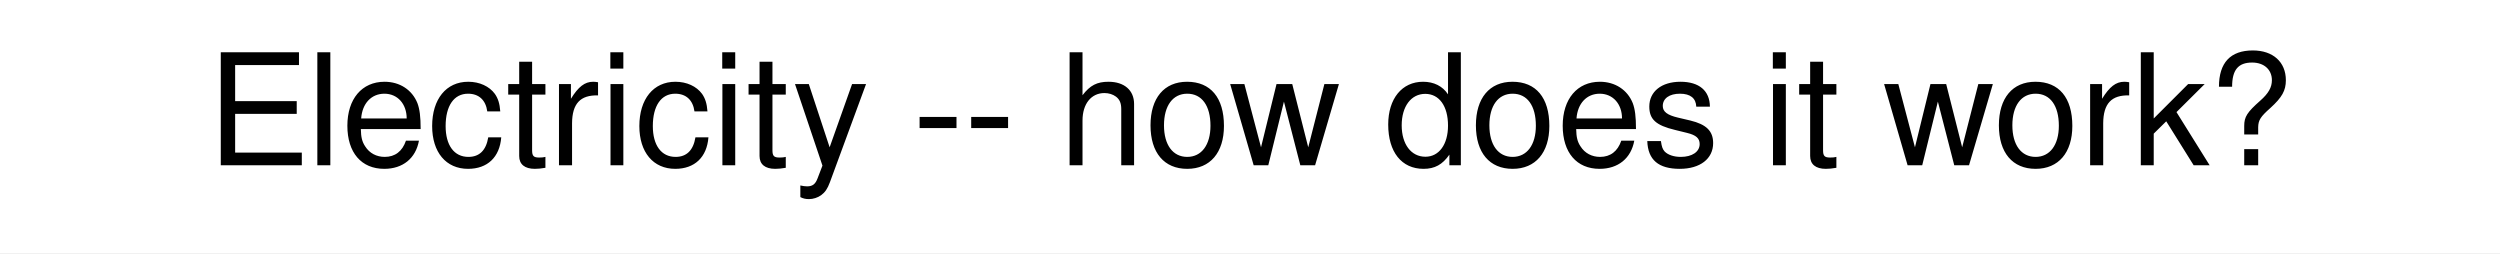
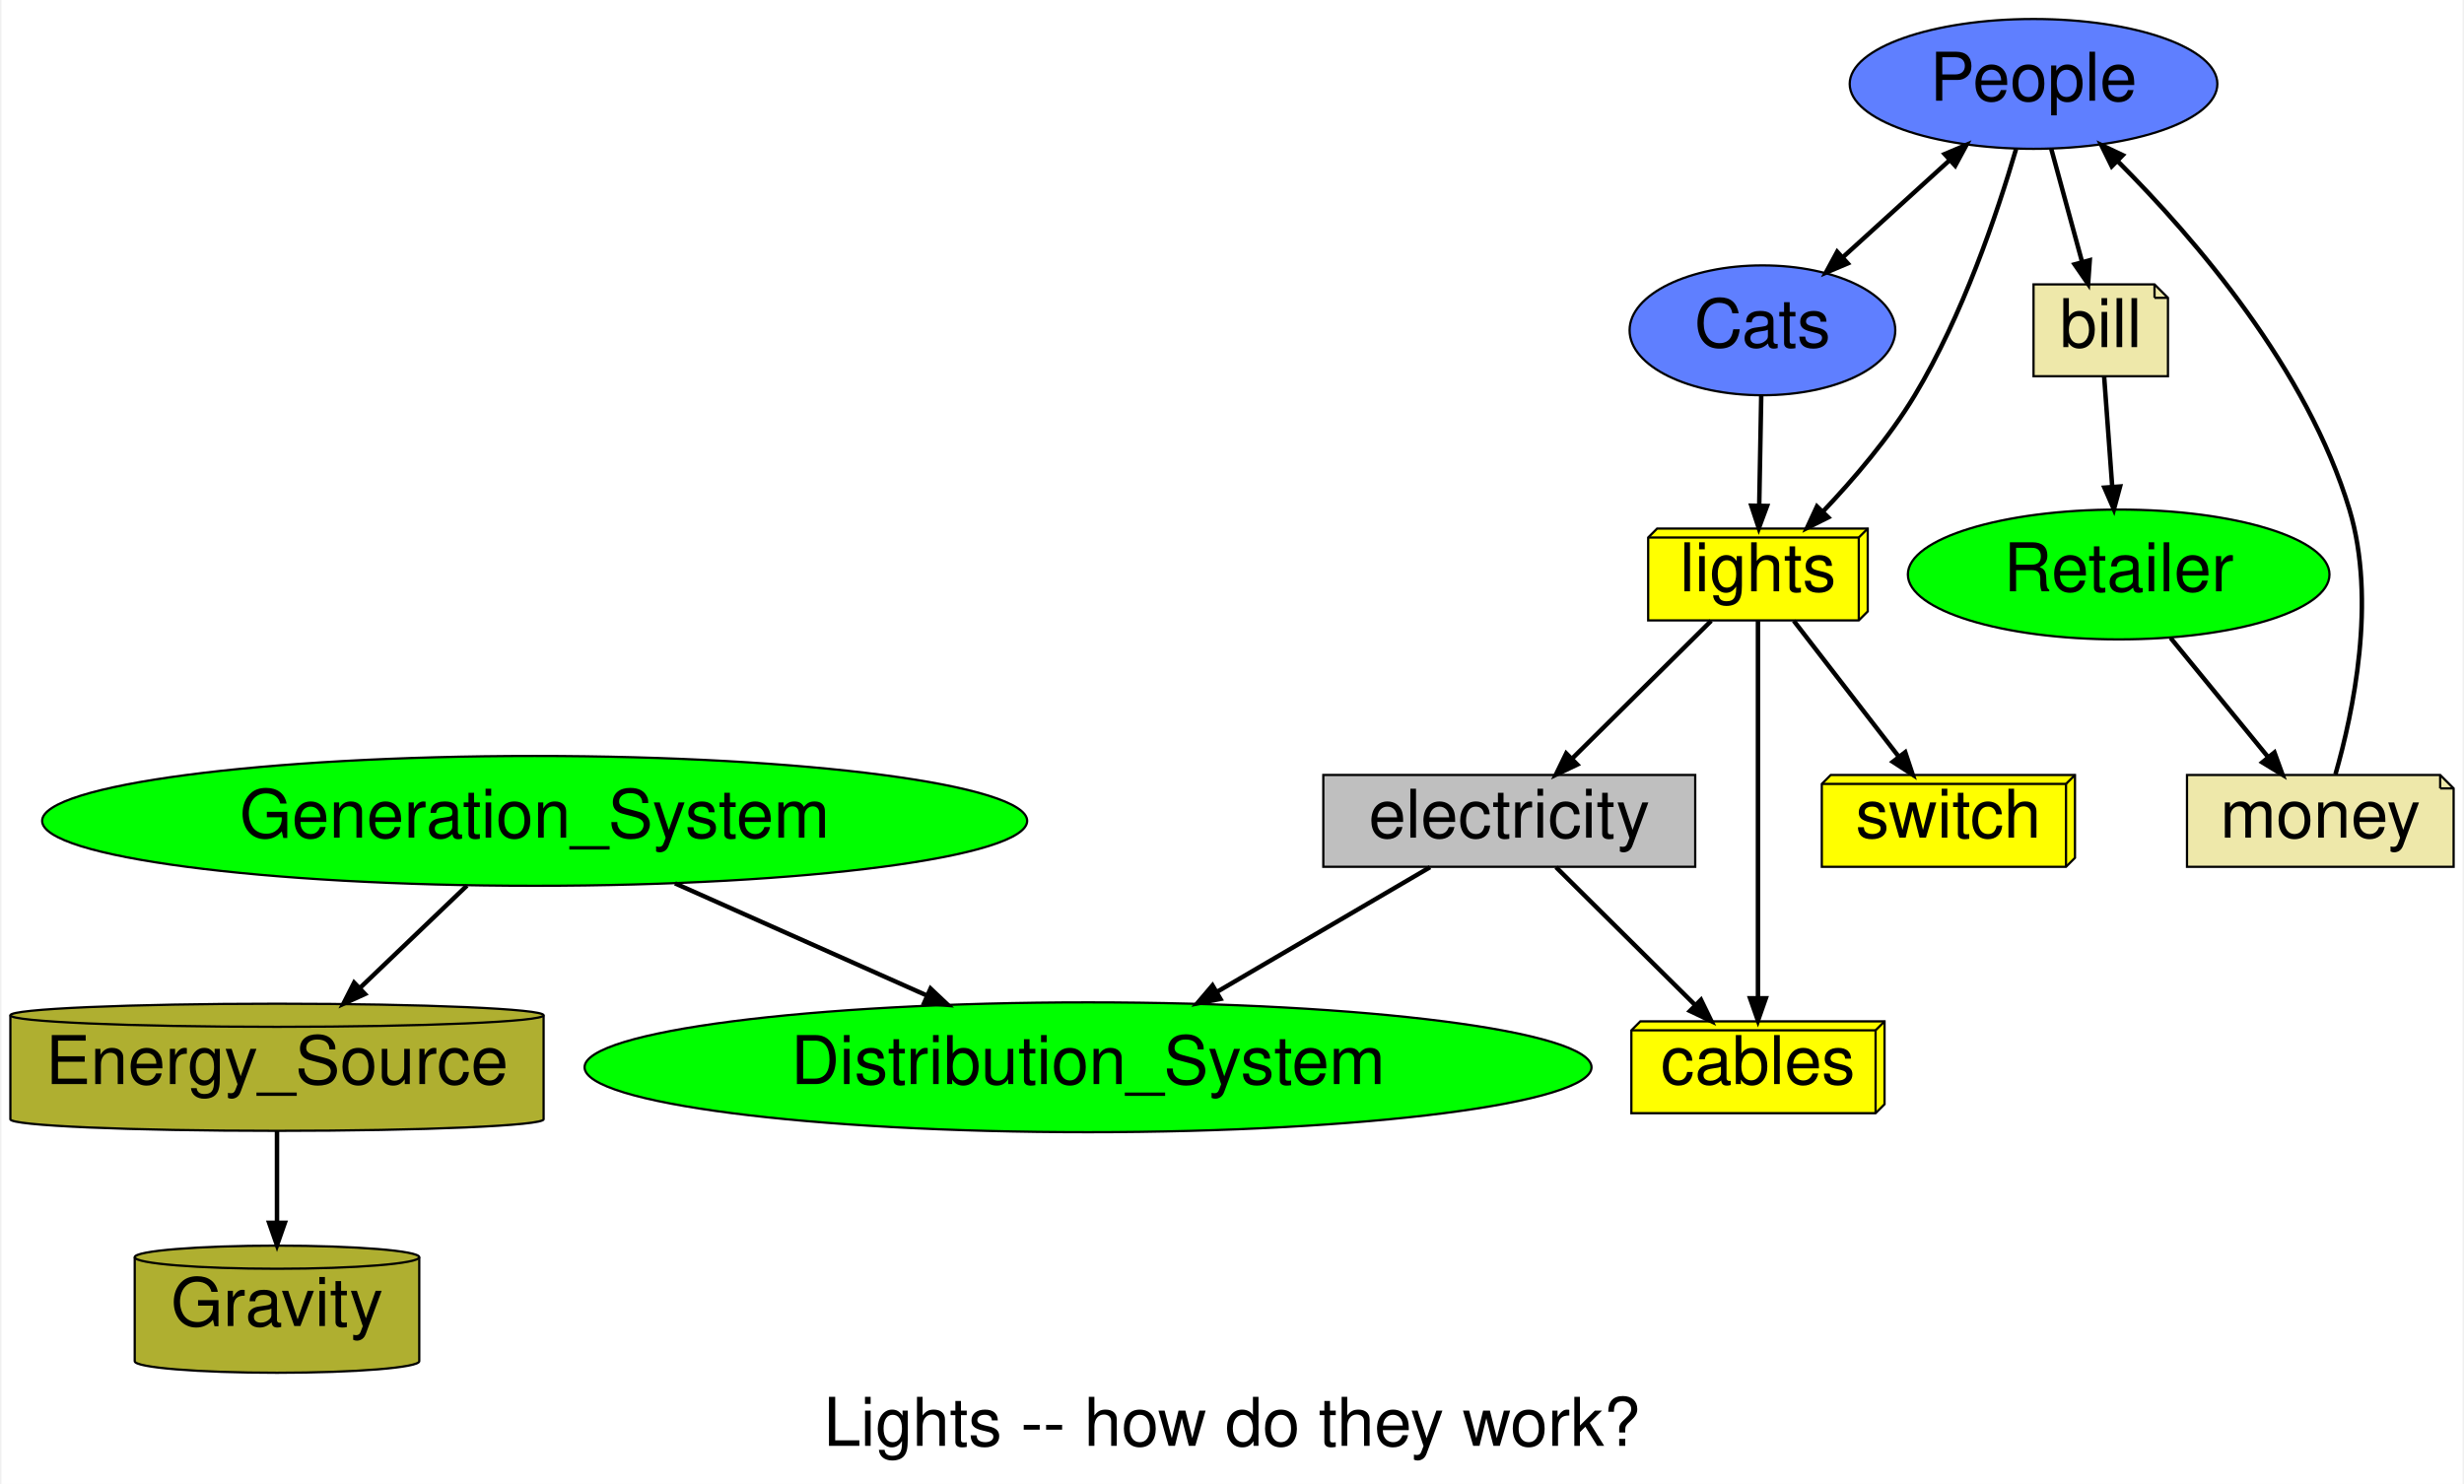
- <svg xmlns="http://www.w3.org/2000/svg" width="484pt" height="49pt" viewBox="0.00 0.00 484.00 49.00">
-   <g id="graph0" class="graph" transform="scale(1 1) rotate(0) translate(4 45)">
-     <polygon fill="#ffffff" stroke="transparent" points="-4,4 -4,-45 480,-45 480,4 -4,4" />
-     <text text-anchor="middle" x="238" y="-13" font-family="Helvetica,sans-Serif" font-size="30.00" fill="#000000">Electricity -- how does it work?</text>
+ <svg xmlns="http://www.w3.org/2000/svg" width="1099pt" height="662pt" viewBox="0.00 0.00 1098.50 662.46">
+   <g id="graph0" class="graph" transform="scale(1 1) rotate(0) translate(4 658.4616)">
+     <polygon fill="#ffffff" stroke="transparent" points="-4,4 -4,-658.462 1094.5,-658.462 1094.5,4 -4,4" />
+     <text text-anchor="middle" x="545.25" y="-13" font-family="Helvetica,sans-Serif" font-size="30.00" fill="#000000">Lights -- how do they work?</text>
+     <g id="node1" class="node">
+       <ellipse fill="#5f7fff" stroke="#000000" cx="782" cy="-511" rx="59.294" ry="28.983" />
+       <text text-anchor="middle" x="782" y="-503.5" font-family="Helvetica,sans-Serif" font-size="30.00" fill="#000000">Cats</text>
+     </g>
+     <g id="node11" class="node">
+       <polygon fill="#ffff00" stroke="#000000" points="829,-422.5 735,-422.5 731,-418.5 731,-381.5 825,-381.5 829,-385.5 829,-422.5" />
+       <polyline fill="none" stroke="#000000" points="825,-418.5 731,-418.5 " />
+       <polyline fill="none" stroke="#000000" points="825,-418.5 825,-381.5 " />
+       <polyline fill="none" stroke="#000000" points="825,-418.5 829,-422.5 " />
+       <text text-anchor="middle" x="780" y="-394.5" font-family="Helvetica,sans-Serif" font-size="30.00" fill="#000000">lights</text>
+     </g>
+     <g id="edge5" class="edge">
+       <path fill="none" stroke="#000000" stroke-width="2" d="M781.464,-481.79C781.186,-466.624 780.846,-448.101 780.564,-432.72" />
+       <polygon fill="#000000" stroke="#000000" stroke-width="2" points="784.062,-432.588 780.379,-422.654 777.063,-432.717 784.062,-432.588" />
+     </g>
+     <g id="node2" class="node">
+       <ellipse fill="#5f7fff" stroke="#000000" cx="903" cy="-621" rx="82.049" ry="28.983" />
+       <text text-anchor="middle" x="903" y="-613.5" font-family="Helvetica,sans-Serif" font-size="30.00" fill="#000000">People</text>
+     </g>
+     <g id="edge7" class="edge">
+       <path fill="none" stroke="#000000" stroke-width="2" d="M865.661,-587.055C850.47,-573.245 832.984,-557.349 817.939,-543.672" />
+       <polygon fill="#000000" stroke="#000000" stroke-width="2" points="863.336,-589.672 873.09,-593.809 868.045,-584.492 863.336,-589.672" />
+       <polygon fill="#000000" stroke="#000000" stroke-width="2" points="820.073,-540.881 810.319,-536.745 815.364,-546.061 820.073,-540.881" />
+     </g>
+     <g id="node6" class="node">
+       <polygon fill="#eee8aa" stroke="#000000" points="957,-531.5 903,-531.5 903,-490.5 963,-490.5 963,-525.5 957,-531.5" />
+       <polyline fill="none" stroke="#000000" points="957,-531.5 957,-525.5 " />
+       <polyline fill="none" stroke="#000000" points="963,-525.5 957,-525.5 " />
+       <text text-anchor="middle" x="933" y="-503.5" font-family="Helvetica,sans-Serif" font-size="30.00" fill="#000000">bill</text>
+     </g>
+     <g id="edge12" class="edge">
+       <path fill="none" stroke="#000000" stroke-width="2" d="M910.882,-592.099C915.126,-576.538 920.359,-557.349 924.67,-541.544" />
+       <polygon fill="#000000" stroke="#000000" stroke-width="2" points="928.095,-542.287 927.35,-531.718 921.342,-540.445 928.095,-542.287" />
+     </g>
+     <g id="edge6" class="edge">
+       <path fill="none" stroke="#000000" stroke-width="2" d="M895.216,-591.96C886.677,-562.858 871.299,-517.417 850,-482.009 838.658,-463.154 822.699,-444.508 808.883,-429.966" />
+       <polygon fill="#000000" stroke="#000000" stroke-width="2" points="811.364,-427.497 801.889,-422.757 806.339,-432.371 811.364,-427.497" />
+     </g>
+     <g id="node3" class="node">
+       <ellipse fill="#00ff00" stroke="#000000" cx="234" cy="-292" rx="219.821" ry="28.983" />
+       <text text-anchor="middle" x="234" y="-284.5" font-family="Helvetica,sans-Serif" font-size="30.00" fill="#000000">Generation_System</text>
+     </g>
+     <g id="node4" class="node">
+       <ellipse fill="#00ff00" stroke="#000000" cx="481" cy="-182" rx="224.72" ry="28.983" />
+       <text text-anchor="middle" x="481" y="-174.5" font-family="Helvetica,sans-Serif" font-size="30.00" fill="#000000">Distribution_System</text>
+     </g>
+     <g id="edge9" class="edge">
+       <path fill="none" stroke="#000000" stroke-width="2" d="M296.648,-264.1C330.891,-248.85 373.454,-229.895 409.053,-214.041" />
+       <polygon fill="#000000" stroke="#000000" stroke-width="2" points="410.708,-217.136 418.419,-209.87 407.86,-210.741 410.708,-217.136" />
+     </g>
+     <g id="node9" class="node">
+       <path fill="#afaf30" stroke="#000000" d="M238,-205.217C238,-208.064 184.662,-210.376 119,-210.376 53.338,-210.376 0,-208.064 0,-205.217 0,-205.217 0,-158.783 0,-158.783 0,-155.936 53.338,-153.624 119,-153.624 184.662,-153.624 238,-155.936 238,-158.783 238,-158.783 238,-205.217 238,-205.217" />
+       <path fill="none" stroke="#000000" d="M238,-205.217C238,-202.37 184.662,-200.058 119,-200.058 53.338,-200.058 0,-202.37 0,-205.217" />
+       <text text-anchor="middle" x="119" y="-174.5" font-family="Helvetica,sans-Serif" font-size="30.00" fill="#000000">Energy_Source</text>
+     </g>
+     <g id="edge14" class="edge">
+       <path fill="none" stroke="#000000" stroke-width="2" d="M203.785,-263.099C189.145,-249.095 171.432,-232.152 155.99,-217.382" />
+       <polygon fill="#000000" stroke="#000000" stroke-width="2" points="158.261,-214.711 148.615,-210.328 153.423,-219.769 158.261,-214.711" />
+     </g>
+     <g id="node5" class="node">
+       <ellipse fill="#00ff00" stroke="#000000" cx="941" cy="-402" rx="94.09" ry="28.983" />
+       <text text-anchor="middle" x="941" y="-394.5" font-family="Helvetica,sans-Serif" font-size="30.00" fill="#000000">Retailer</text>
+     </g>
+     <g id="node7" class="node">
+       <polygon fill="#eee8aa" stroke="#000000" points="1084.5,-312.5 971.5,-312.5 971.5,-271.5 1090.5,-271.5 1090.5,-306.5 1084.5,-312.5" />
+       <polyline fill="none" stroke="#000000" points="1084.5,-312.5 1084.5,-306.5 " />
+       <polyline fill="none" stroke="#000000" points="1090.5,-306.5 1084.5,-306.5 " />
+       <text text-anchor="middle" x="1031" y="-284.5" font-family="Helvetica,sans-Serif" font-size="30.00" fill="#000000">money</text>
+     </g>
+     <g id="edge10" class="edge">
+       <path fill="none" stroke="#000000" stroke-width="2" d="M964.177,-373.672C977.483,-357.41 994.147,-337.043 1007.505,-320.716" />
+       <polygon fill="#000000" stroke="#000000" stroke-width="2" points="1010.531,-322.545 1014.154,-312.589 1005.113,-318.113 1010.531,-322.545" />
+     </g>
+     <g id="edge13" class="edge">
+       <path fill="none" stroke="#000000" stroke-width="2" d="M934.505,-490.498C935.524,-476.607 936.904,-457.81 938.129,-441.112" />
+       <polygon fill="#000000" stroke="#000000" stroke-width="2" points="941.626,-441.278 938.868,-431.049 934.645,-440.766 941.626,-441.278" />
+     </g>
+     <g id="edge11" class="edge">
+       <path fill="none" stroke="#000000" stroke-width="2" d="M1037.746,-312.74C1045.648,-340.337 1056.204,-390.373 1044,-430.991 1025.24,-493.429 975.547,-551.48 940.486,-586.584" />
+       <polygon fill="#000000" stroke="#000000" stroke-width="2" points="937.91,-584.209 933.243,-593.72 942.823,-589.195 937.91,-584.209" />
+     </g>
+     <g id="node8" class="node">
+       <polygon fill="#bfbfbf" stroke="#000000" points="752,-312.5 586,-312.5 586,-271.5 752,-271.5 752,-312.5" />
+       <text text-anchor="middle" x="669" y="-284.5" font-family="Helvetica,sans-Serif" font-size="30.00" fill="#000000">electricity</text>
+     </g>
+     <g id="edge8" class="edge">
+       <path fill="none" stroke="#000000" stroke-width="2" d="M633.639,-271.31C606.919,-255.676 569.676,-233.885 538.667,-215.741" />
+       <polygon fill="#000000" stroke="#000000" stroke-width="2" points="540.081,-212.513 529.682,-210.484 536.546,-218.555 540.081,-212.513" />
+     </g>
+     <g id="node12" class="node">
+       <polygon fill="#ffff00" stroke="#000000" points="836.5,-202.5 727.5,-202.5 723.5,-198.5 723.5,-161.5 832.5,-161.5 836.5,-165.5 836.5,-202.5" />
+       <polyline fill="none" stroke="#000000" points="832.5,-198.5 723.5,-198.5 " />
+       <polyline fill="none" stroke="#000000" points="832.5,-198.5 832.5,-161.5 " />
+       <polyline fill="none" stroke="#000000" points="832.5,-198.5 836.5,-202.5 " />
+       <text text-anchor="middle" x="780" y="-174.5" font-family="Helvetica,sans-Serif" font-size="30.00" fill="#000000">cables</text>
+     </g>
+     <g id="edge4" class="edge">
+       <path fill="none" stroke="#000000" stroke-width="2" d="M689.878,-271.31C707.398,-253.948 732.581,-228.992 751.875,-209.872" />
+       <polygon fill="#000000" stroke="#000000" stroke-width="2" points="754.576,-212.123 759.215,-202.597 749.649,-207.15 754.576,-212.123" />
+     </g>
+     <g id="node10" class="node">
+       <path fill="#afaf30" stroke="#000000" d="M182.5,-97.217C182.5,-100.064 154.038,-102.376 119,-102.376 83.962,-102.376 55.5,-100.064 55.5,-97.217 55.5,-97.217 55.5,-50.783 55.5,-50.783 55.5,-47.936 83.962,-45.624 119,-45.624 154.038,-45.624 182.5,-47.936 182.5,-50.783 182.5,-50.783 182.5,-97.217 182.5,-97.217" />
+       <path fill="none" stroke="#000000" d="M182.5,-97.217C182.5,-94.37 154.038,-92.058 119,-92.058 83.962,-92.058 55.5,-94.37 55.5,-97.217" />
+       <text text-anchor="middle" x="119" y="-66.5" font-family="Helvetica,sans-Serif" font-size="30.00" fill="#000000">Gravity</text>
+     </g>
+     <g id="edge15" class="edge">
+       <path fill="none" stroke="#000000" stroke-width="2" d="M119,-153.624C119,-141.074 119,-126.12 119,-112.578" />
+       <polygon fill="#000000" stroke="#000000" stroke-width="2" points="122.5,-112.561 119,-102.561 115.5,-112.561 122.5,-112.561" />
+     </g>
+     <g id="edge2" class="edge">
+       <path fill="none" stroke="#000000" stroke-width="2" d="M759.122,-381.31C741.602,-363.948 716.419,-338.992 697.125,-319.872" />
+       <polygon fill="#000000" stroke="#000000" stroke-width="2" points="699.351,-317.15 689.785,-312.597 694.424,-322.123 699.351,-317.15" />
+     </g>
+     <g id="edge1" class="edge">
+       <path fill="none" stroke="#000000" stroke-width="2" d="M780,-381.303C780,-342.485 780,-258.566 780,-212.983" />
+       <polygon fill="#000000" stroke="#000000" stroke-width="2" points="783.5,-212.802 780,-202.802 776.5,-212.802 783.5,-212.802" />
+     </g>
+     <g id="node13" class="node">
+       <polygon fill="#ffff00" stroke="#000000" points="921.5,-312.5 812.5,-312.5 808.5,-308.5 808.5,-271.5 917.5,-271.5 921.5,-275.5 921.5,-312.5" />
+       <polyline fill="none" stroke="#000000" points="917.5,-308.5 808.5,-308.5 " />
+       <polyline fill="none" stroke="#000000" points="917.5,-308.5 917.5,-271.5 " />
+       <polyline fill="none" stroke="#000000" points="917.5,-308.5 921.5,-312.5 " />
+       <text text-anchor="middle" x="865" y="-284.5" font-family="Helvetica,sans-Serif" font-size="30.00" fill="#000000">switch</text>
+     </g>
+     <g id="edge3" class="edge">
+       <path fill="none" stroke="#000000" stroke-width="2" d="M795.988,-381.31C809.226,-364.179 828.177,-339.653 842.872,-320.636" />
+       <polygon fill="#000000" stroke="#000000" stroke-width="2" points="845.739,-322.65 849.084,-312.597 840.2,-318.37 845.739,-322.65" />
+     </g>
  </g>
</svg>
